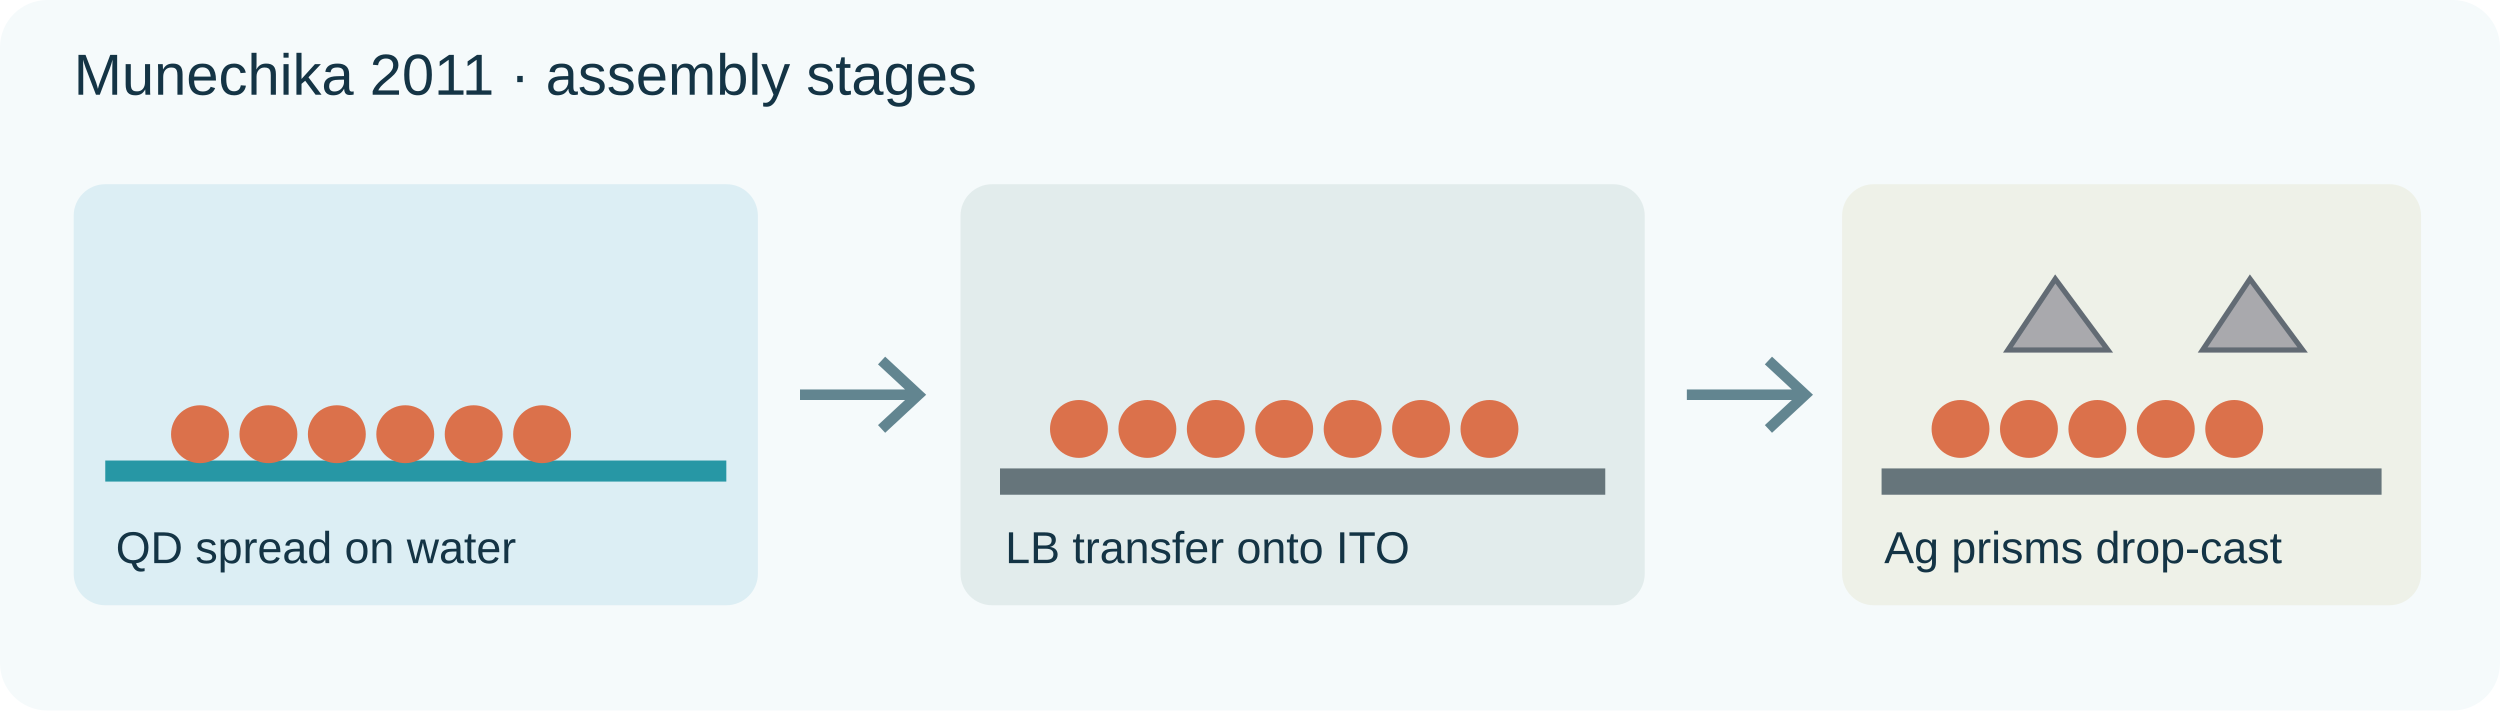
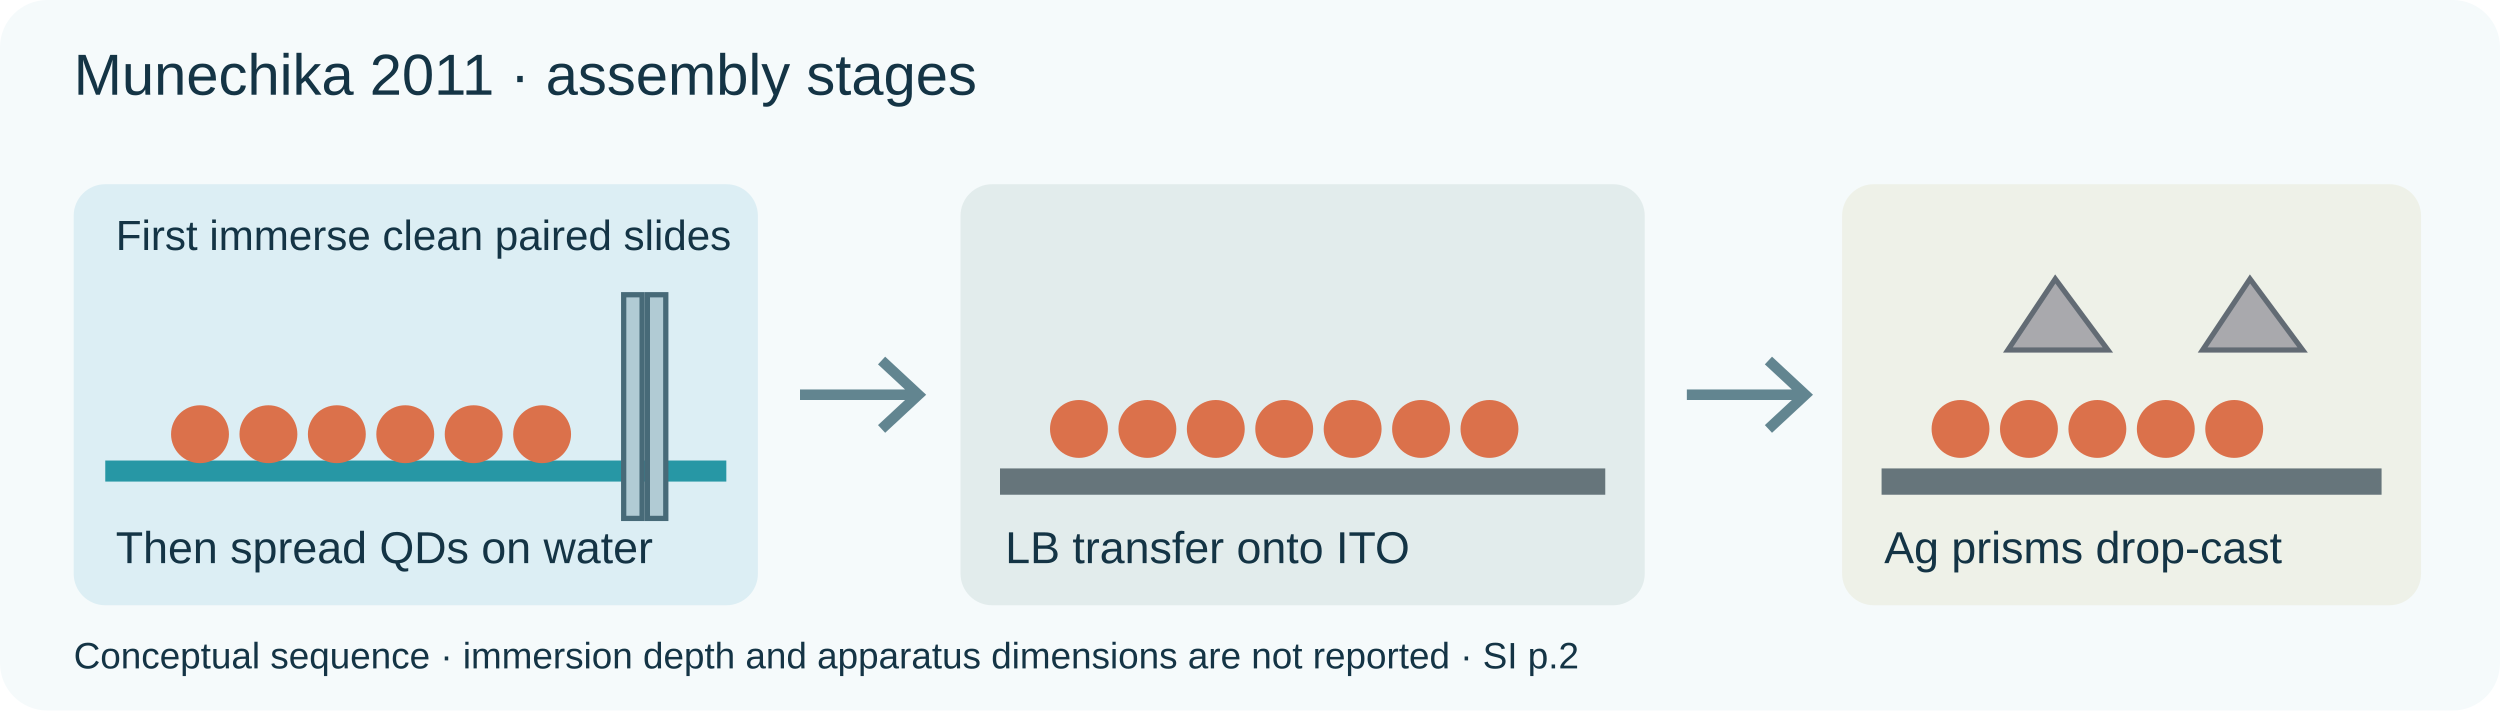
- <svg xmlns="http://www.w3.org/2000/svg" viewBox="0 0 950 270" role="img" aria-label="Authored diagram of QD Langmuir film and Ag nanoprism addition">
+ <svg xmlns="http://www.w3.org/2000/svg" viewBox="0 0 950 270" role="img" aria-label="Authored diagram: immerse cleaned slides before QD spreading, then transfer and add Ag nanoprisms">
  <rect width="950" height="270" rx="18" fill="#f5fafb" />
  <text x="28" y="36" font-size="22" font-family="Arial" fill="#143445">Munechika 2011 · assembly stages</text>
  <rect x="28" y="70" width="260" height="160" rx="12" fill="#dceef4" />
  <path d="M40 179H276" stroke="#2797a5" stroke-width="8" />
  <g fill="#db714b">
    <circle cx="76" cy="165" r="11" />
    <circle cx="102" cy="165" r="11" />
    <circle cx="128" cy="165" r="11" />
    <circle cx="154" cy="165" r="11" />
    <circle cx="180" cy="165" r="11" />
    <circle cx="206" cy="165" r="11" />
  </g>
-   <text x="44" y="214" font-size="17" font-family="Arial" fill="#143445">QD spread on water</text>
+   <text x="44" y="95" font-size="16" font-family="Arial" fill="#143445">First immerse clean paired slides</text>
+   <g fill="#b1cbd4" stroke="#476a78" stroke-width="2">
+     <rect x="237" y="112" width="7" height="85" />
+     <rect x="246" y="112" width="7" height="85" />
+   </g>
+   <text x="44" y="214" font-size="17" font-family="Arial" fill="#143445">Then spread QDs on water</text>
  <path d="M304 150h45m-14-13 14 13-14 13" stroke="#628590" stroke-width="4" fill="none" />
  <rect x="365" y="70" width="260" height="160" rx="12" fill="#e2ecec" />
  <path d="M380 183H610" stroke="#66757b" stroke-width="10" />
  <g fill="#db714b">
    <circle cx="410" cy="163" r="11" />
    <circle cx="436" cy="163" r="11" />
    <circle cx="462" cy="163" r="11" />
    <circle cx="488" cy="163" r="11" />
    <circle cx="514" cy="163" r="11" />
    <circle cx="540" cy="163" r="11" />
    <circle cx="566" cy="163" r="11" />
  </g>
  <text x="382" y="214" font-size="17" font-family="Arial" fill="#143445">LB transfer onto ITO</text>
  <path d="M641 150h45m-14-13 14 13-14 13" stroke="#628590" stroke-width="4" fill="none" />
  <rect x="700" y="70" width="220" height="160" rx="12" fill="#eef1e8" />
  <path d="M715 183H905" stroke="#66757b" stroke-width="10" />
  <g fill="#db714b">
    <circle cx="745" cy="163" r="11" />
    <circle cx="771" cy="163" r="11" />
    <circle cx="797" cy="163" r="11" />
    <circle cx="823" cy="163" r="11" />
    <circle cx="849" cy="163" r="11" />
  </g>
  <path d="m763 133 18-27 20 27z" fill="#a9a9ad" stroke="#626b74" stroke-width="2" />
  <path d="m837 133 18-27 20 27z" fill="#a9a9ad" stroke="#626b74" stroke-width="2" />
  <text x="716" y="214" font-size="17" font-family="Arial" fill="#143445">Ag prisms drop-cast</text>
+   <text x="28" y="254" font-size="14" font-family="Arial" fill="#143445">Conceptual sequence · immersion depth and apparatus dimensions are not reported · SI p.2</text>
</svg>
